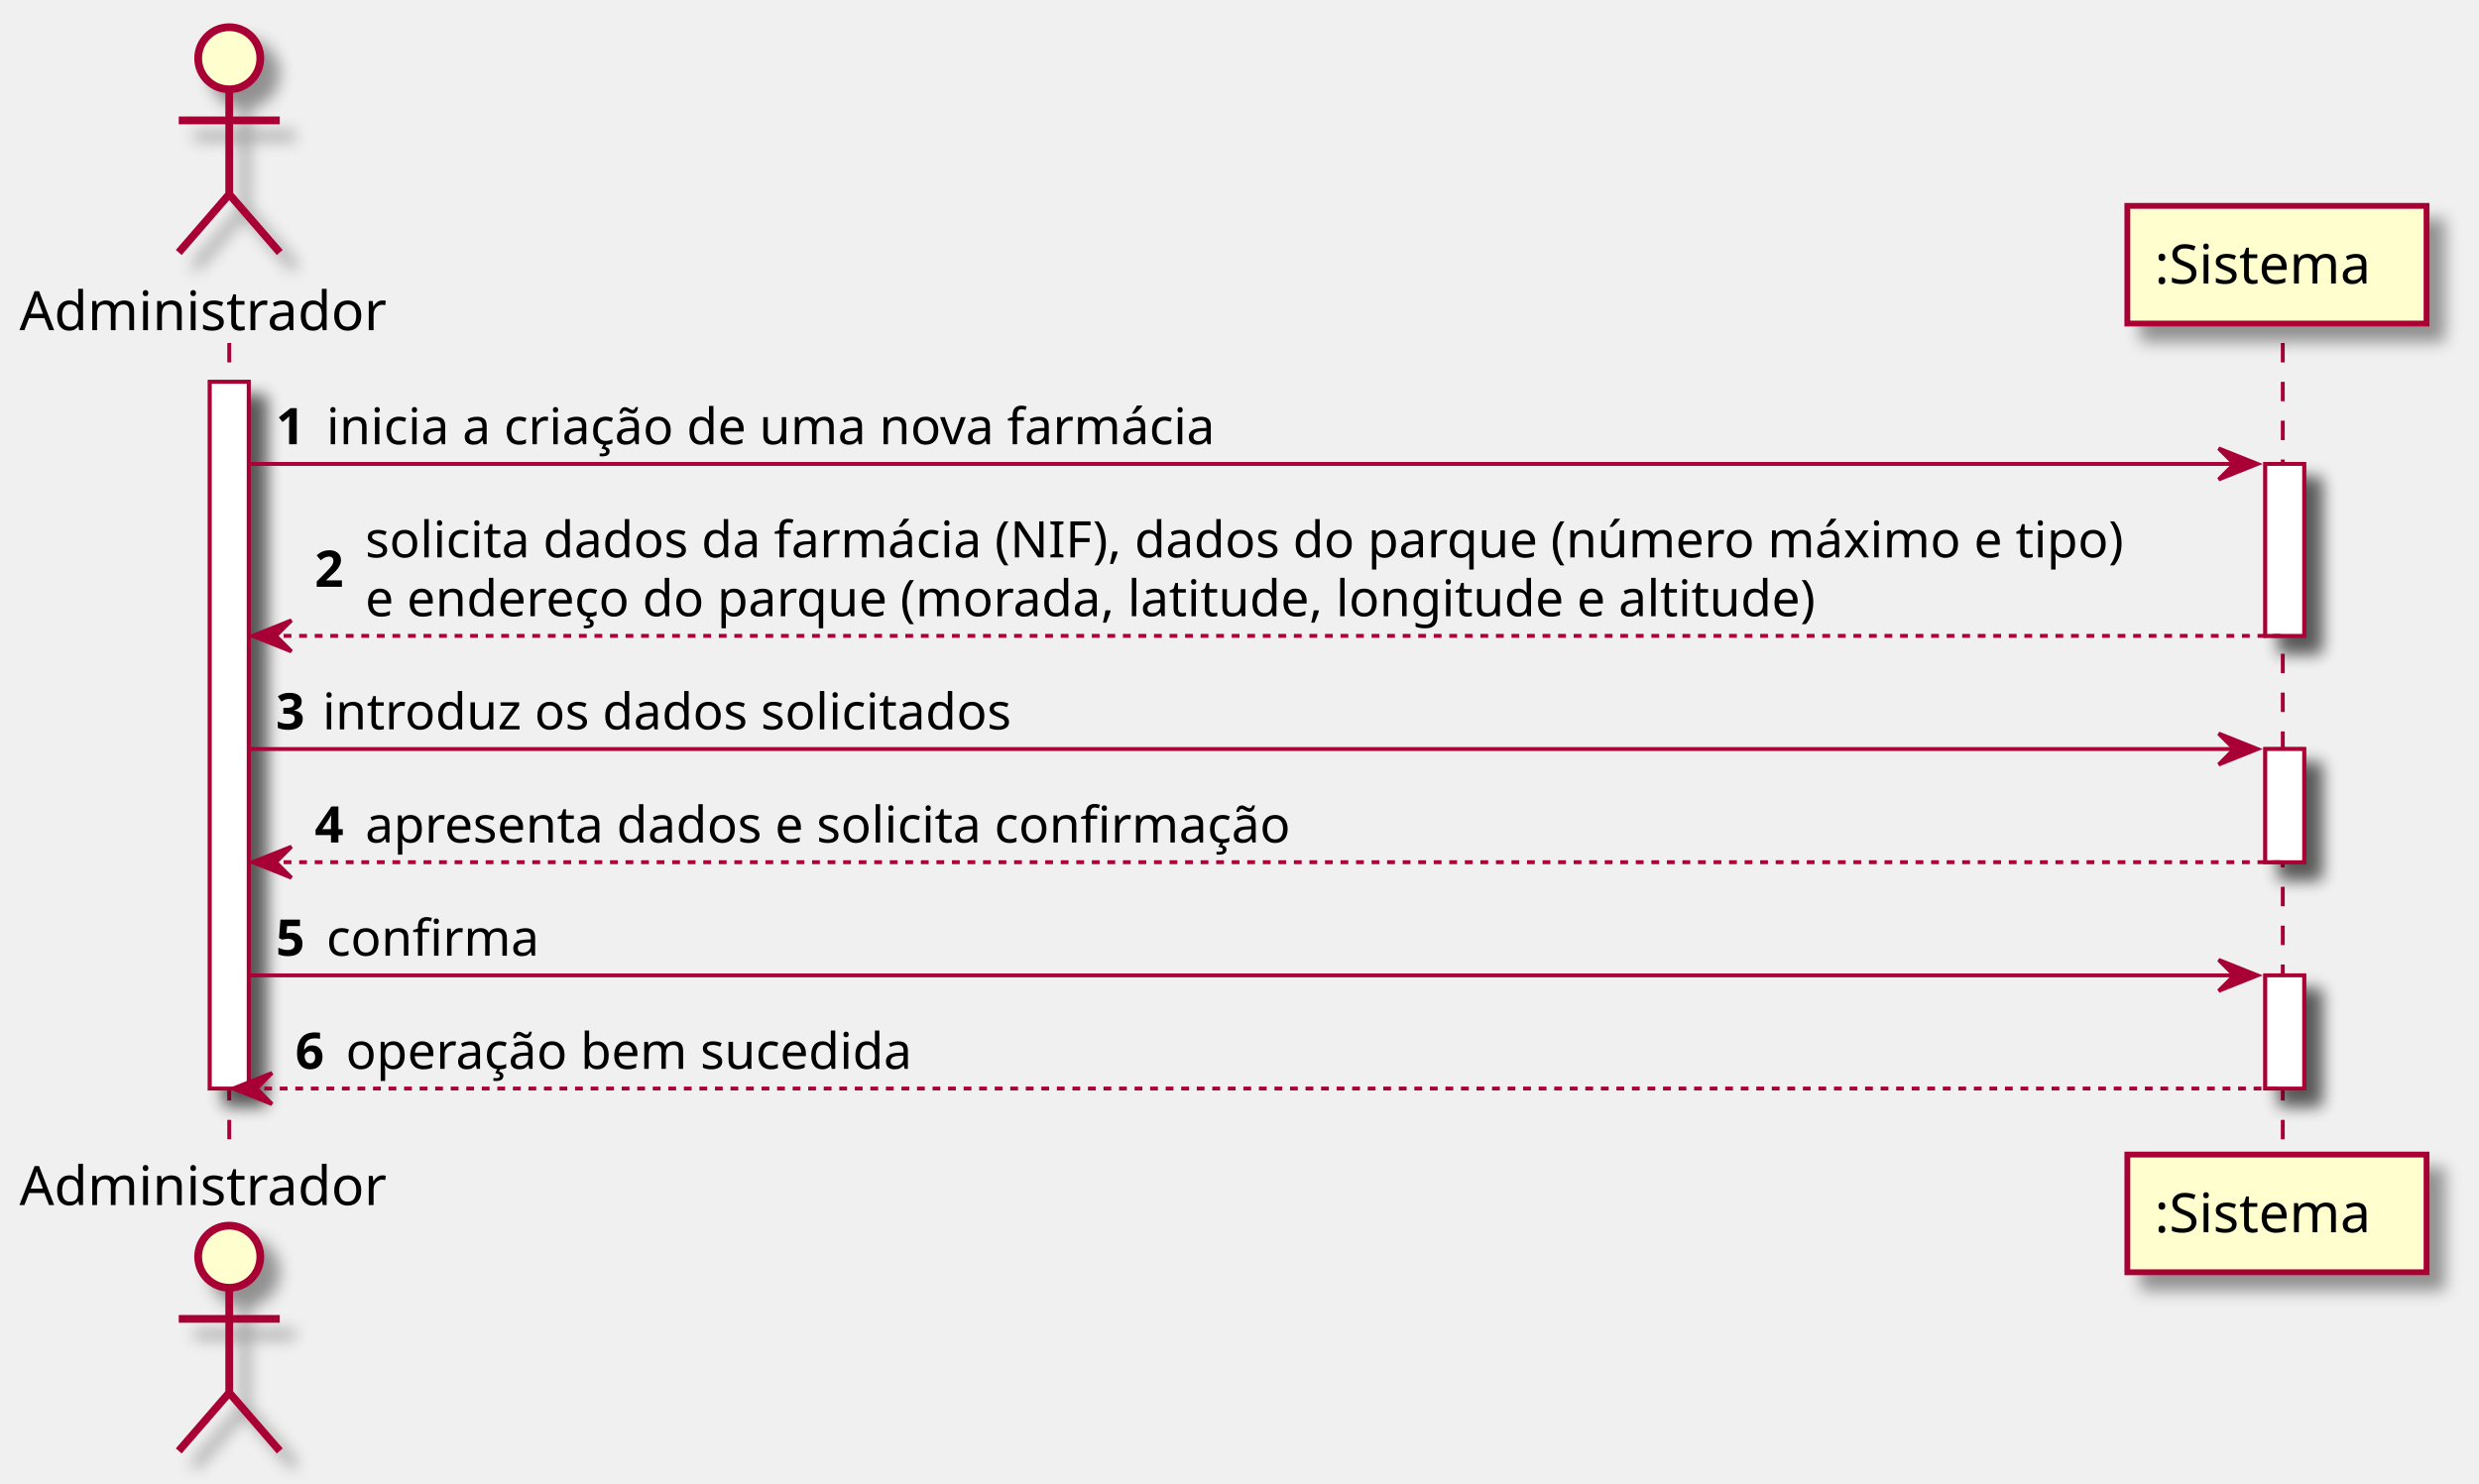
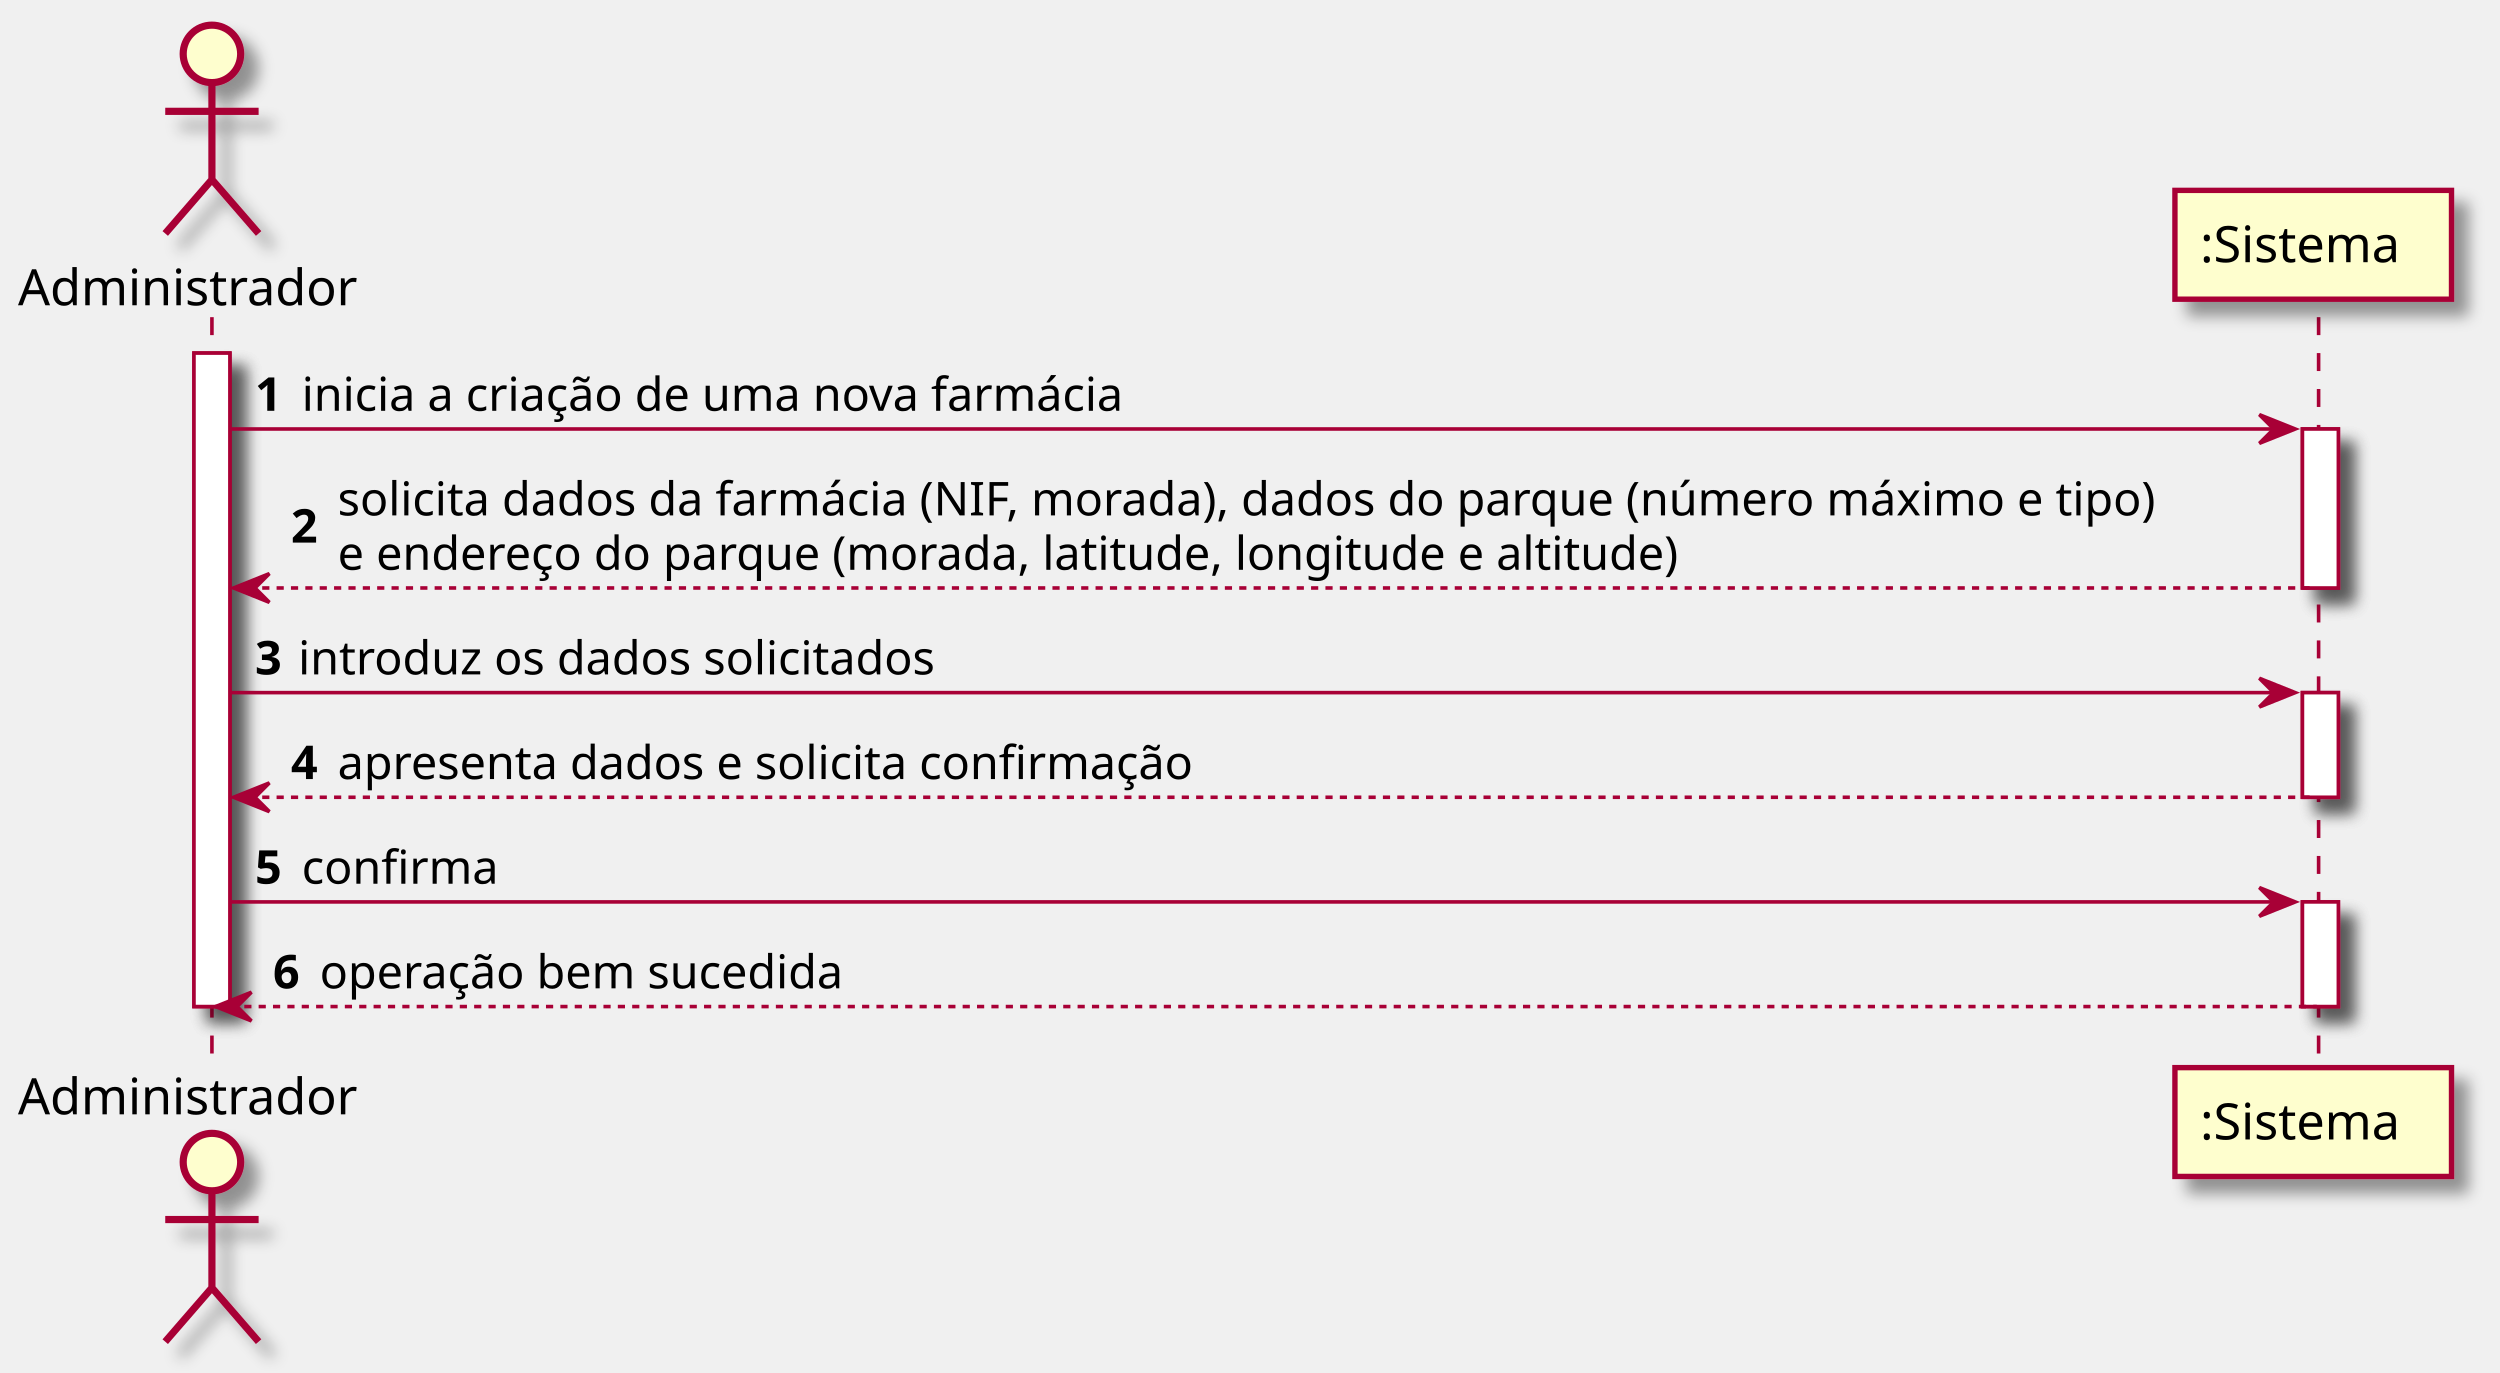
- <svg xmlns="http://www.w3.org/2000/svg" contentScriptType="application/ecmascript" contentStyleType="text/css" height="382px" preserveAspectRatio="none" style="width:638px;height:382px;" version="1.1" viewBox="0 0 638 382" width="638px" zoomAndPan="magnify">
+ <svg xmlns="http://www.w3.org/2000/svg" contentScriptType="application/ecmascript" contentStyleType="text/css" height="382px" preserveAspectRatio="none" style="width:696px;height:382px;" version="1.1" viewBox="0 0 696 382" width="696px" zoomAndPan="magnify">
  <defs>
-     <filter height="300%" id="frl7jgr0tx5bb" width="300%" x="-1" y="-1">
+     <filter height="300%" id="flom10eu0npwl" width="300%" x="-1" y="-1">
      <feGaussianBlur result="blurOut" stdDeviation="2.0" />
      <feColorMatrix in="blurOut" result="blurOut2" type="matrix" values="0 0 0 0 0 0 0 0 0 0 0 0 0 0 0 0 0 0 .4 0" />
      <feOffset dx="4.0" dy="4.0" in="blurOut2" result="blurOut3" />
      <feBlend in="SourceGraphic" in2="blurOut3" mode="normal" />
    </filter>
  </defs>
  <g>
-     <rect fill="#FFFFFF" filter="url(#frl7jgr0tx5bb)" height="181.93" style="stroke:#A80036;stroke-width:1.0;" width="10" x="54" y="98.297" />
-     <rect fill="#FFFFFF" filter="url(#frl7jgr0tx5bb)" height="44.266" style="stroke:#A80036;stroke-width:1.0;" width="10" x="583" y="119.43" />
-     <rect fill="#FFFFFF" filter="url(#frl7jgr0tx5bb)" height="29.133" style="stroke:#A80036;stroke-width:1.0;" width="10" x="583" y="192.828" />
-     <rect fill="#FFFFFF" filter="url(#frl7jgr0tx5bb)" height="29.133" style="stroke:#A80036;stroke-width:1.0;" width="10" x="583" y="251.094" />
+     <rect fill="#FFFFFF" filter="url(#flom10eu0npwl)" height="181.93" style="stroke:#A80036;stroke-width:1.0;" width="10" x="54" y="98.297" />
+     <rect fill="#FFFFFF" filter="url(#flom10eu0npwl)" height="44.266" style="stroke:#A80036;stroke-width:1.0;" width="10" x="641" y="119.43" />
+     <rect fill="#FFFFFF" filter="url(#flom10eu0npwl)" height="29.133" style="stroke:#A80036;stroke-width:1.0;" width="10" x="641" y="192.828" />
+     <rect fill="#FFFFFF" filter="url(#flom10eu0npwl)" height="29.133" style="stroke:#A80036;stroke-width:1.0;" width="10" x="641" y="251.094" />
    <line style="stroke:#A80036;stroke-width:1.0;stroke-dasharray:5.0,5.0;" x1="59" x2="59" y1="88.297" y2="298.227" />
-     <line style="stroke:#A80036;stroke-width:1.0;stroke-dasharray:5.0,5.0;" x1="587.5" x2="587.5" y1="88.297" y2="298.227" />
+     <line style="stroke:#A80036;stroke-width:1.0;stroke-dasharray:5.0,5.0;" x1="645.5" x2="645.5" y1="88.297" y2="298.227" />
    <text fill="#000000" font-family="sans-serif" font-size="14" lengthAdjust="spacing" textLength="102" x="5" y="84.995">Administrador</text>
-     <ellipse cx="59" cy="15" fill="#FEFECE" filter="url(#frl7jgr0tx5bb)" rx="8" ry="8" style="stroke:#A80036;stroke-width:2.0;" />
-     <path d="M59,23 L59,50 M46,31 L72,31 M59,50 L46,65 M59,50 L72,65 " fill="none" filter="url(#frl7jgr0tx5bb)" style="stroke:#A80036;stroke-width:2.0;" />
+     <ellipse cx="59" cy="15" fill="#FEFECE" filter="url(#flom10eu0npwl)" rx="8" ry="8" style="stroke:#A80036;stroke-width:2.0;" />
+     <path d="M59,23 L59,50 M46,31 L72,31 M59,50 L46,65 M59,50 L72,65 " fill="none" filter="url(#flom10eu0npwl)" style="stroke:#A80036;stroke-width:2.0;" />
    <text fill="#000000" font-family="sans-serif" font-size="14" lengthAdjust="spacing" textLength="102" x="5" y="310.222">Administrador</text>
-     <ellipse cx="59" cy="323.523" fill="#FEFECE" filter="url(#frl7jgr0tx5bb)" rx="8" ry="8" style="stroke:#A80036;stroke-width:2.0;" />
-     <path d="M59,331.523 L59,358.523 M46,339.523 L72,339.523 M59,358.523 L46,373.523 M59,358.523 L72,373.523 " fill="none" filter="url(#frl7jgr0tx5bb)" style="stroke:#A80036;stroke-width:2.0;" />
-     <rect fill="#FEFECE" filter="url(#frl7jgr0tx5bb)" height="30.297" style="stroke:#A80036;stroke-width:1.5;" width="77" x="547.5" y="53" />
-     <text fill="#000000" font-family="sans-serif" font-size="14" lengthAdjust="spacing" textLength="63" x="554.5" y="72.995">:Sistema</text>
-     <rect fill="#FEFECE" filter="url(#frl7jgr0tx5bb)" height="30.297" style="stroke:#A80036;stroke-width:1.5;" width="77" x="547.5" y="297.227" />
-     <text fill="#000000" font-family="sans-serif" font-size="14" lengthAdjust="spacing" textLength="63" x="554.5" y="317.222">:Sistema</text>
-     <rect fill="#FFFFFF" filter="url(#frl7jgr0tx5bb)" height="181.93" style="stroke:#A80036;stroke-width:1.0;" width="10" x="54" y="98.297" />
-     <rect fill="#FFFFFF" filter="url(#frl7jgr0tx5bb)" height="44.266" style="stroke:#A80036;stroke-width:1.0;" width="10" x="583" y="119.43" />
-     <rect fill="#FFFFFF" filter="url(#frl7jgr0tx5bb)" height="29.133" style="stroke:#A80036;stroke-width:1.0;" width="10" x="583" y="192.828" />
-     <rect fill="#FFFFFF" filter="url(#frl7jgr0tx5bb)" height="29.133" style="stroke:#A80036;stroke-width:1.0;" width="10" x="583" y="251.094" />
-     <polygon fill="#A80036" points="571,115.43,581,119.43,571,123.43,575,119.43" style="stroke:#A80036;stroke-width:1.0;" />
-     <line style="stroke:#A80036;stroke-width:1.0;" x1="64" x2="577" y1="119.43" y2="119.43" />
+     <ellipse cx="59" cy="323.523" fill="#FEFECE" filter="url(#flom10eu0npwl)" rx="8" ry="8" style="stroke:#A80036;stroke-width:2.0;" />
+     <path d="M59,331.523 L59,358.523 M46,339.523 L72,339.523 M59,358.523 L46,373.523 M59,358.523 L72,373.523 " fill="none" filter="url(#flom10eu0npwl)" style="stroke:#A80036;stroke-width:2.0;" />
+     <rect fill="#FEFECE" filter="url(#flom10eu0npwl)" height="30.297" style="stroke:#A80036;stroke-width:1.5;" width="77" x="605.5" y="53" />
+     <text fill="#000000" font-family="sans-serif" font-size="14" lengthAdjust="spacing" textLength="63" x="612.5" y="72.995">:Sistema</text>
+     <rect fill="#FEFECE" filter="url(#flom10eu0npwl)" height="30.297" style="stroke:#A80036;stroke-width:1.5;" width="77" x="605.5" y="297.227" />
+     <text fill="#000000" font-family="sans-serif" font-size="14" lengthAdjust="spacing" textLength="63" x="612.5" y="317.222">:Sistema</text>
+     <rect fill="#FFFFFF" filter="url(#flom10eu0npwl)" height="181.93" style="stroke:#A80036;stroke-width:1.0;" width="10" x="54" y="98.297" />
+     <rect fill="#FFFFFF" filter="url(#flom10eu0npwl)" height="44.266" style="stroke:#A80036;stroke-width:1.0;" width="10" x="641" y="119.43" />
+     <rect fill="#FFFFFF" filter="url(#flom10eu0npwl)" height="29.133" style="stroke:#A80036;stroke-width:1.0;" width="10" x="641" y="192.828" />
+     <rect fill="#FFFFFF" filter="url(#flom10eu0npwl)" height="29.133" style="stroke:#A80036;stroke-width:1.0;" width="10" x="641" y="251.094" />
+     <polygon fill="#A80036" points="629,115.43,639,119.43,629,123.43,633,119.43" style="stroke:#A80036;stroke-width:1.0;" />
+     <line style="stroke:#A80036;stroke-width:1.0;" x1="64" x2="635" y1="119.43" y2="119.43" />
    <text fill="#000000" font-family="sans-serif" font-size="13" font-weight="bold" lengthAdjust="spacing" textLength="9" x="71" y="114.364">1</text>
    <text fill="#000000" font-family="sans-serif" font-size="13" lengthAdjust="spacing" textLength="244" x="84" y="114.364">inicia a criação de uma nova farmácia</text>
    <polygon fill="#A80036" points="75,159.695,65,163.695,75,167.695,71,163.695" style="stroke:#A80036;stroke-width:1.0;" />
-     <line style="stroke:#A80036;stroke-width:1.0;stroke-dasharray:2.0,2.0;" x1="69" x2="587" y1="163.695" y2="163.695" />
+     <line style="stroke:#A80036;stroke-width:1.0;stroke-dasharray:2.0,2.0;" x1="69" x2="645" y1="163.695" y2="163.695" />
    <text fill="#000000" font-family="sans-serif" font-size="13" font-weight="bold" lengthAdjust="spacing" textLength="9" x="81" y="151.063">2</text>
-     <text fill="#000000" font-family="sans-serif" font-size="13" lengthAdjust="spacing" textLength="478" x="94" y="143.497">solicita dados da farmácia (NIF), dados do parque (número máximo e tipo)</text>
+     <text fill="#000000" font-family="sans-serif" font-size="13" lengthAdjust="spacing" textLength="536" x="94" y="143.497">solicita dados da farmácia (NIF, morada), dados do parque (número máximo e tipo)</text>
    <text fill="#000000" font-family="sans-serif" font-size="13" lengthAdjust="spacing" textLength="392" x="94" y="158.629">e endereço do parque (morada, latitude, longitude e altitude)</text>
-     <polygon fill="#A80036" points="571,188.828,581,192.828,571,196.828,575,192.828" style="stroke:#A80036;stroke-width:1.0;" />
-     <line style="stroke:#A80036;stroke-width:1.0;" x1="64" x2="577" y1="192.828" y2="192.828" />
+     <polygon fill="#A80036" points="629,188.828,639,192.828,629,196.828,633,192.828" style="stroke:#A80036;stroke-width:1.0;" />
+     <line style="stroke:#A80036;stroke-width:1.0;" x1="64" x2="635" y1="192.828" y2="192.828" />
    <text fill="#000000" font-family="sans-serif" font-size="13" font-weight="bold" lengthAdjust="spacing" textLength="8" x="71" y="187.762">3</text>
    <text fill="#000000" font-family="sans-serif" font-size="13" lengthAdjust="spacing" textLength="185" x="83" y="187.762">introduz os dados solicitados</text>
    <polygon fill="#A80036" points="75,217.961,65,221.961,75,225.961,71,221.961" style="stroke:#A80036;stroke-width:1.0;" />
-     <line style="stroke:#A80036;stroke-width:1.0;stroke-dasharray:2.0,2.0;" x1="69" x2="587" y1="221.961" y2="221.961" />
+     <line style="stroke:#A80036;stroke-width:1.0;stroke-dasharray:2.0,2.0;" x1="69" x2="645" y1="221.961" y2="221.961" />
    <text fill="#000000" font-family="sans-serif" font-size="13" font-weight="bold" lengthAdjust="spacing" textLength="9" x="81" y="216.895">4</text>
    <text fill="#000000" font-family="sans-serif" font-size="13" lengthAdjust="spacing" textLength="252" x="94" y="216.895">apresenta dados e solicita confirmação</text>
-     <polygon fill="#A80036" points="571,247.094,581,251.094,571,255.094,575,251.094" style="stroke:#A80036;stroke-width:1.0;" />
-     <line style="stroke:#A80036;stroke-width:1.0;" x1="64" x2="577" y1="251.094" y2="251.094" />
+     <polygon fill="#A80036" points="629,247.094,639,251.094,629,255.094,633,251.094" style="stroke:#A80036;stroke-width:1.0;" />
+     <line style="stroke:#A80036;stroke-width:1.0;" x1="64" x2="635" y1="251.094" y2="251.094" />
    <text fill="#000000" font-family="sans-serif" font-size="13" font-weight="bold" lengthAdjust="spacing" textLength="9" x="71" y="246.028">5</text>
    <text fill="#000000" font-family="sans-serif" font-size="13" lengthAdjust="spacing" textLength="57" x="84" y="246.028">confirma</text>
    <polygon fill="#A80036" points="70,276.227,60,280.227,70,284.227,66,280.227" style="stroke:#A80036;stroke-width:1.0;" />
-     <line style="stroke:#A80036;stroke-width:1.0;stroke-dasharray:2.0,2.0;" x1="64" x2="587" y1="280.227" y2="280.227" />
+     <line style="stroke:#A80036;stroke-width:1.0;stroke-dasharray:2.0,2.0;" x1="64" x2="645" y1="280.227" y2="280.227" />
    <text fill="#000000" font-family="sans-serif" font-size="13" font-weight="bold" lengthAdjust="spacing" textLength="9" x="76" y="275.161">6</text>
    <text fill="#000000" font-family="sans-serif" font-size="13" lengthAdjust="spacing" textLength="154" x="89" y="275.161">operação bem sucedida</text>
  </g>
</svg>
